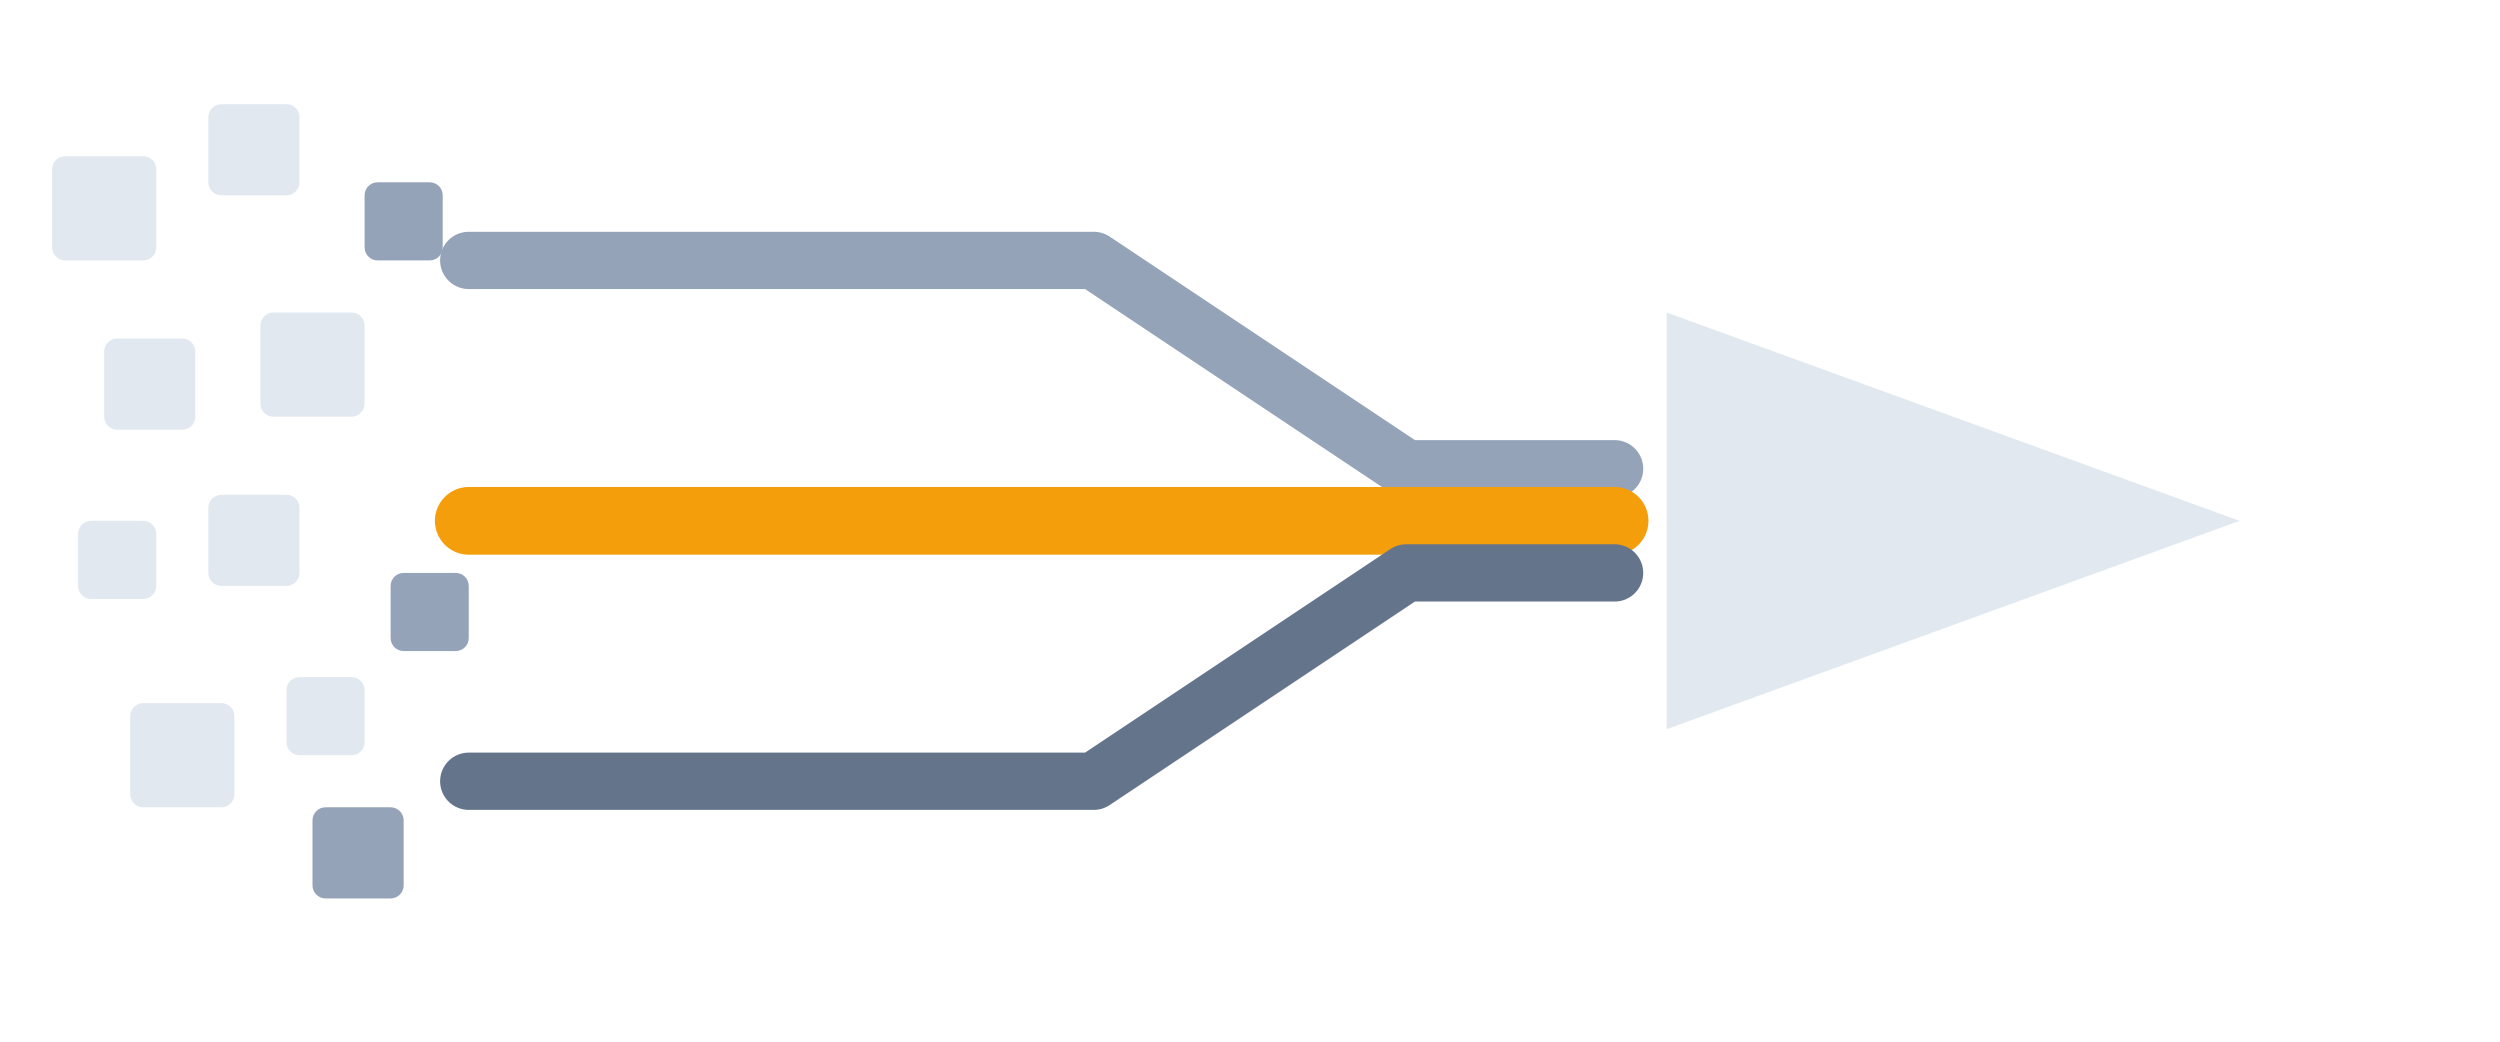
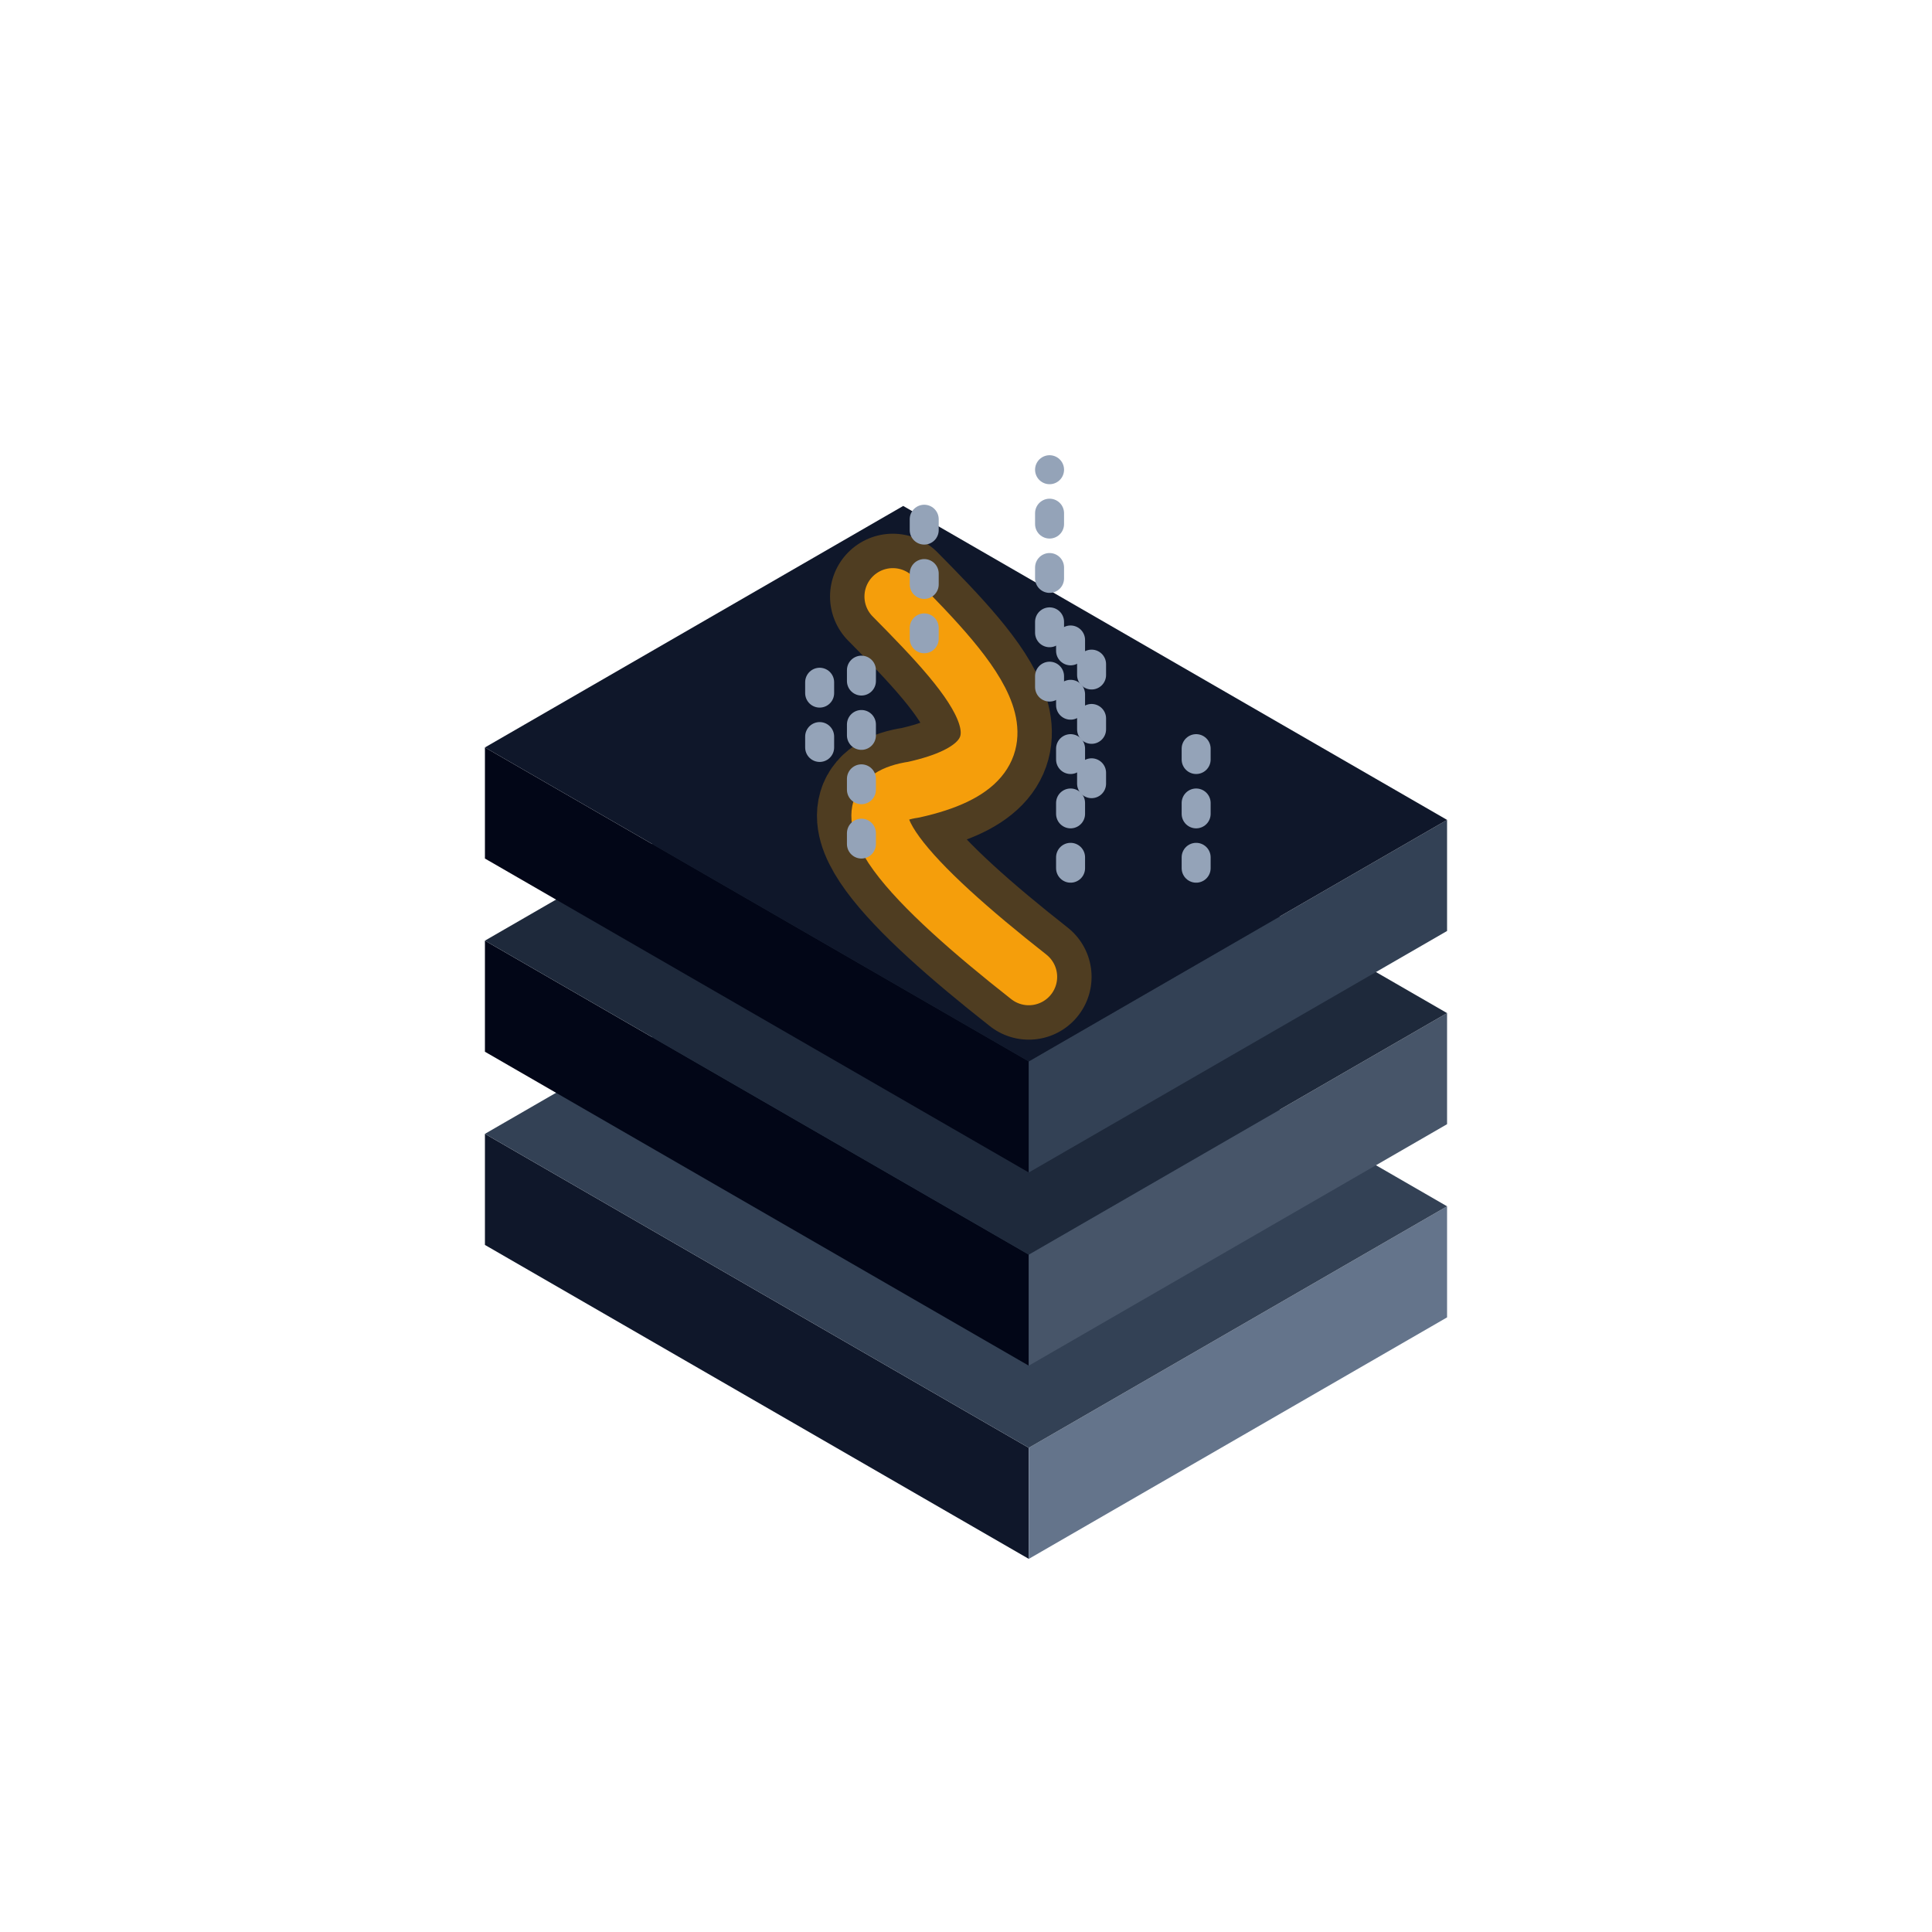
- <svg xmlns="http://www.w3.org/2000/svg" viewBox="0 0 96 40" role="img" aria-labelledby="title desc">
-   <g fill="#E2E8F0">
-     <rect x="2" y="6" width="4" height="4" rx="0.5" />
-     <rect x="8" y="4" width="3.5" height="3.5" rx="0.5" />
-     <rect x="4" y="13" width="3.5" height="3.5" rx="0.5" />
-     <rect x="10" y="12" width="4" height="4" rx="0.5" />
-     <rect x="3" y="20" width="3" height="3" rx="0.5" />
-     <rect x="8" y="19" width="3.5" height="3.5" rx="0.5" />
-     <rect x="5" y="27" width="4" height="4" rx="0.5" />
-     <rect x="11" y="26" width="3" height="3" rx="0.5" />
-   </g>
-   <g fill="#94A3B8">
-     <rect x="14" y="7" width="3" height="3" rx="0.5" />
-     <rect x="15" y="22" width="3" height="3" rx="0.5" />
-     <rect x="12" y="31" width="3.5" height="3.5" rx="0.5" />
-   </g>
-   <path d="M18 10 H42 L54 18 H62" fill="none" stroke="#94A3B8" stroke-width="2.2" stroke-linecap="round" stroke-linejoin="round" />
-   <path d="M18 20 H48 L54 20 H62" fill="none" stroke="#F59E0B" stroke-width="2.6" stroke-linecap="round" stroke-linejoin="round" />
-   <path d="M18 30 H42 L54 22 H62" fill="none" stroke="#64748B" stroke-width="2.2" stroke-linecap="round" stroke-linejoin="round" />
-   <path d="M64 12 L86 20 L64 28 Z" fill="#E2E8F0" />
+ <svg xmlns="http://www.w3.org/2000/svg" viewBox="0 0 80 80" role="img" aria-labelledby="title desc">
+   <polygon points="20.08,46.95 42.60,59.95 42.60,64.55 20.08,51.55" fill="#0F172A" opacity="1" />
+   <polygon points="59.92,49.95 42.60,59.95 42.60,64.55 59.92,54.55" fill="#64748B" opacity="1" />
+   <polygon points="37.40,36.95 59.92,49.95 42.60,59.95 20.08,46.95" fill="#334155" opacity="1" />
+   <polygon points="20.08,38.95 42.60,51.95 42.60,56.55 20.08,43.55" fill="#020617" opacity="1" />
+   <polygon points="59.92,41.95 42.60,51.95 42.60,56.55 59.92,46.55" fill="#475569" opacity="1" />
+   <polygon points="37.40,28.95 59.92,41.95 42.60,51.95 20.08,38.95" fill="#1E293B" opacity="1" />
+   <polygon points="20.08,30.95 42.60,43.95 42.60,48.55 20.08,35.55" fill="#020617" opacity="1" />
+   <polygon points="59.92,33.95 42.60,43.95 42.60,48.55 59.92,38.55" fill="#334155" opacity="1" />
+   <polygon points="37.40,20.95 59.92,33.95 42.60,43.95 20.08,30.95" fill="#0F172A" opacity="1" />
+   <path d="M 36.97 24.70 C 40.43 28.20, 43.46 31.45, 37.83 32.70 C 34.37 33.20, 37.83 36.70, 42.60 40.45" fill="none" stroke="#F59E0B" stroke-width="5.2" stroke-linecap="round" stroke-linejoin="round" opacity="0.28" />
+   <path d="M 36.97 24.70 C 40.43 28.20, 43.46 31.45, 37.83 32.70 C 34.37 33.20, 37.83 36.70, 42.60 40.45" fill="none" stroke="#F59E0B" stroke-width="2.35" stroke-linecap="round" stroke-linejoin="round" />
+   <line x1="38.27" y1="26.45" x2="38.27" y2="20.95" stroke="#94A3B8" stroke-width="1.2" stroke-linecap="round" stroke-dasharray="0.45 1.8" />
+   <line x1="43.46" y1="28.45" x2="43.46" y2="19.45" stroke="#94A3B8" stroke-width="1.2" stroke-linecap="round" stroke-dasharray="0.45 1.8" />
+   <line x1="45.20" y1="32.45" x2="45.20" y2="25.95" stroke="#94A3B8" stroke-width="1.2" stroke-linecap="round" stroke-dasharray="0.45 1.8" />
+   <line x1="33.94" y1="30.95" x2="33.94" y2="26.95" stroke="#94A3B8" stroke-width="1.2" stroke-linecap="round" stroke-dasharray="0.45 1.8" />
+   <line x1="44.33" y1="35.95" x2="44.33" y2="24.95" stroke="#94A3B8" stroke-width="1.2" stroke-linecap="round" stroke-dasharray="0.45 1.8" />
+   <line x1="35.67" y1="34.95" x2="35.67" y2="27.45" stroke="#94A3B8" stroke-width="1.2" stroke-linecap="round" stroke-dasharray="0.45 1.8" />
+   <line x1="49.53" y1="35.95" x2="49.53" y2="30.95" stroke="#94A3B8" stroke-width="1.2" stroke-linecap="round" stroke-dasharray="0.45 1.8" />
</svg>
